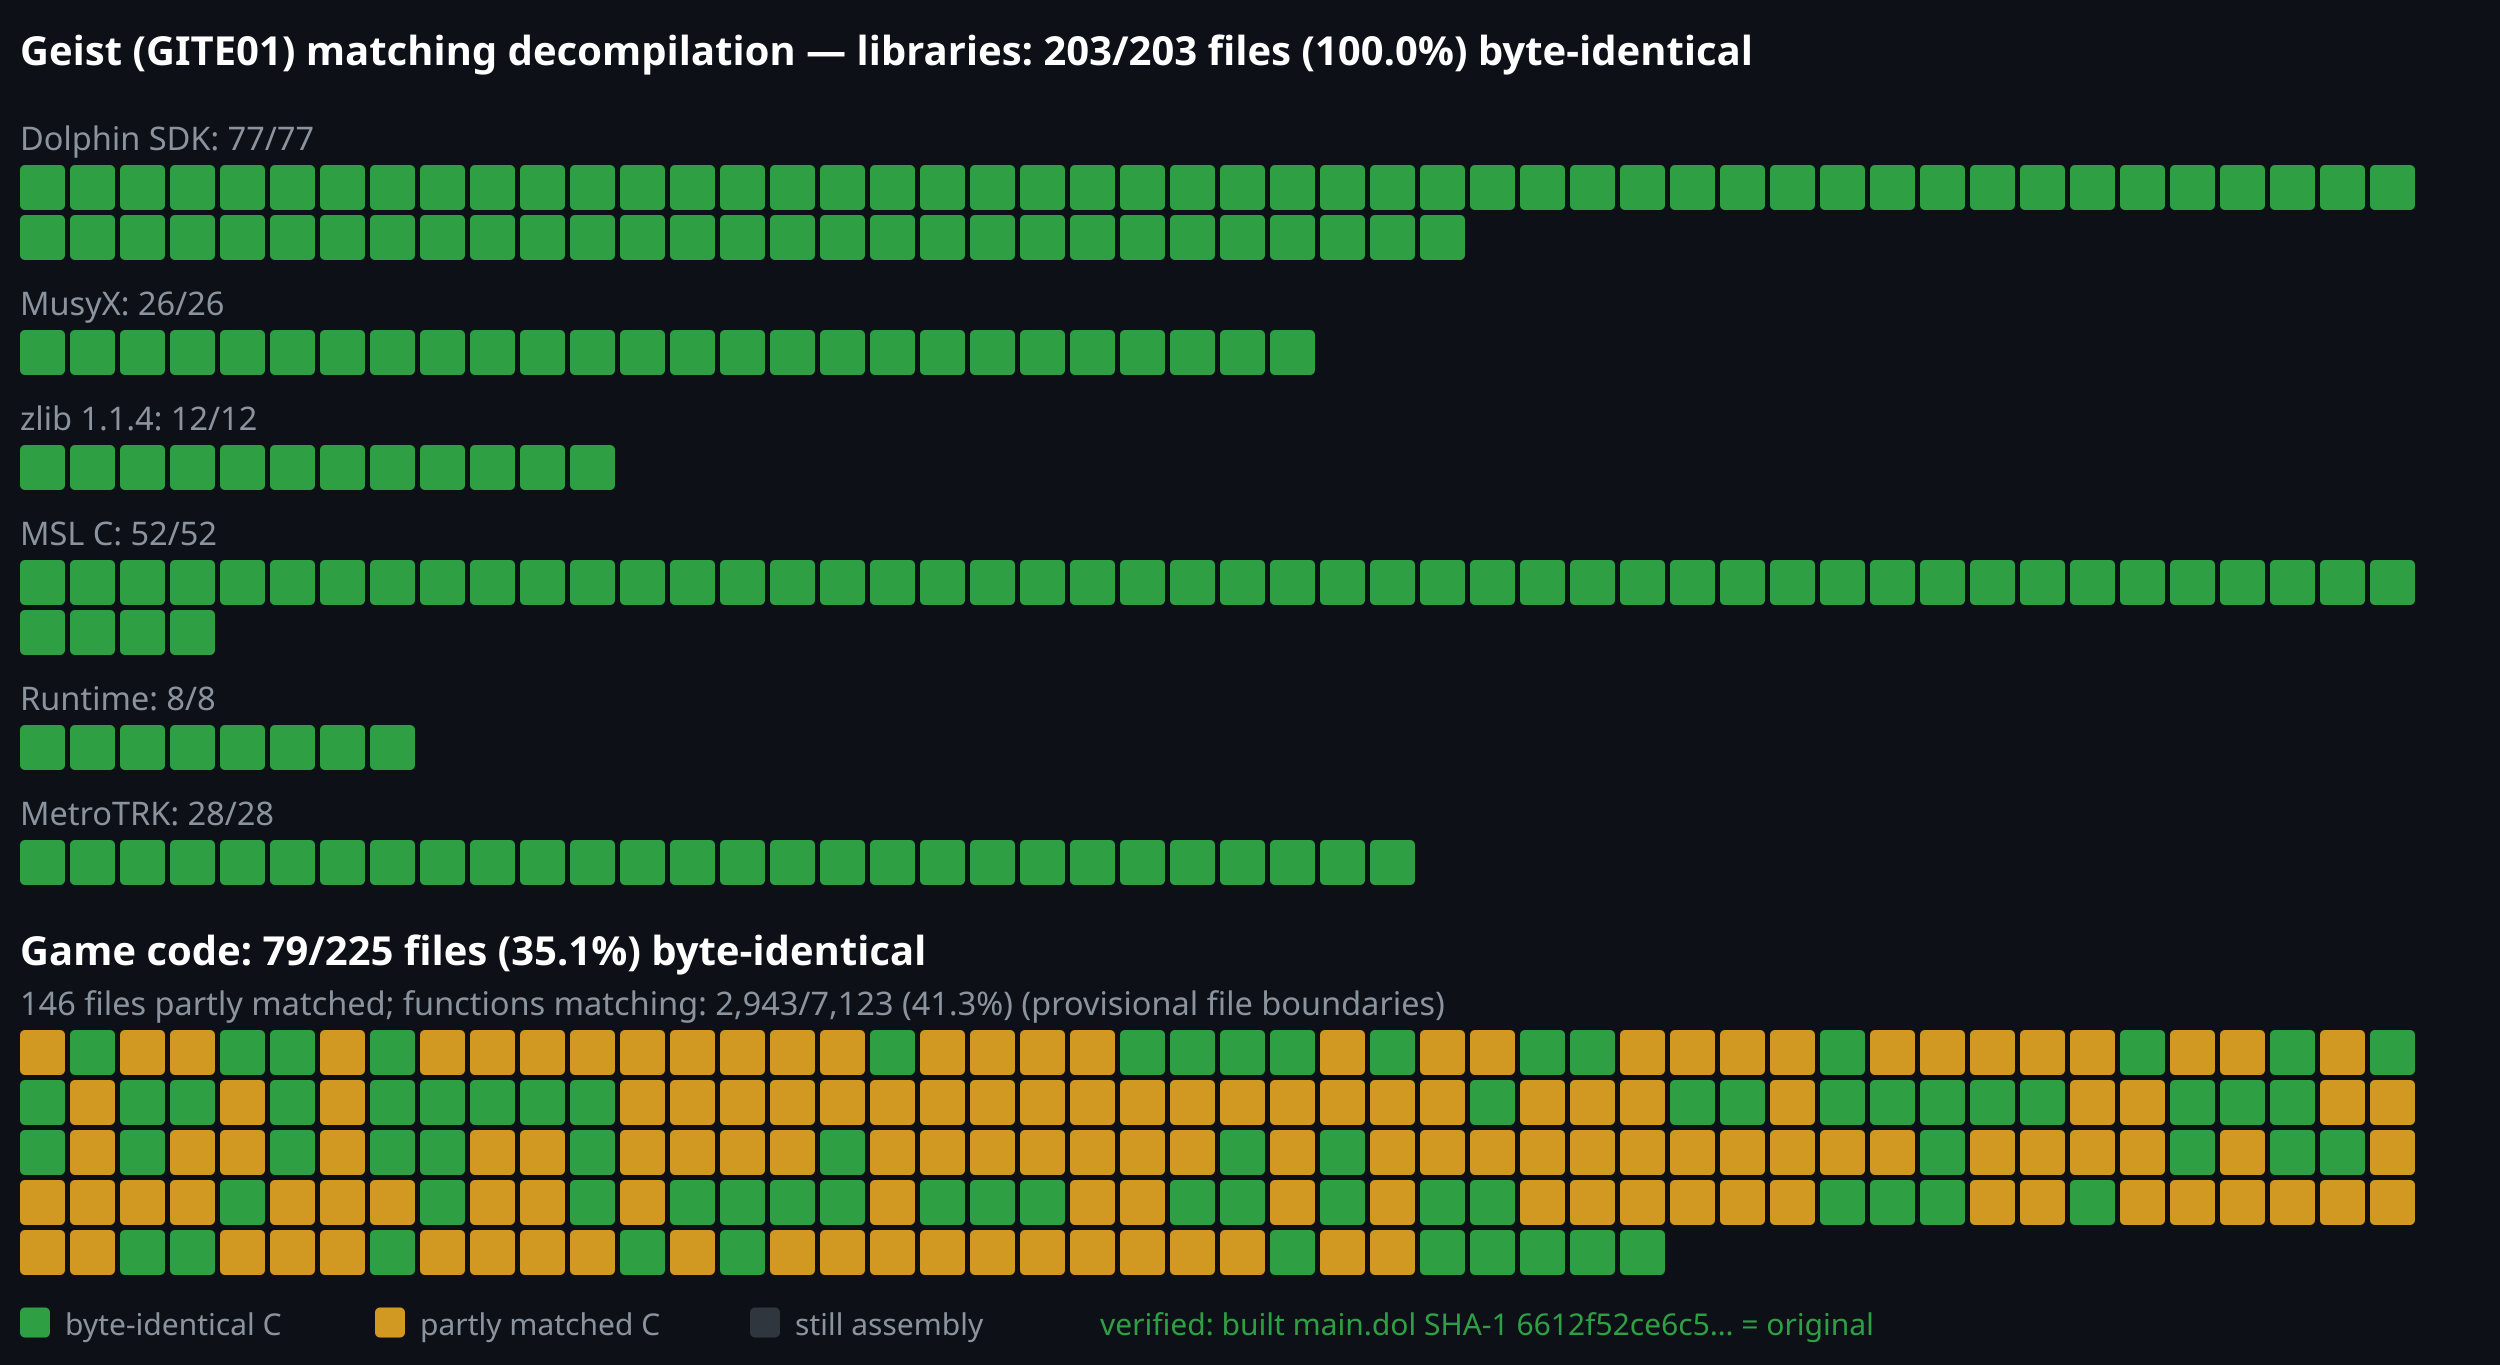
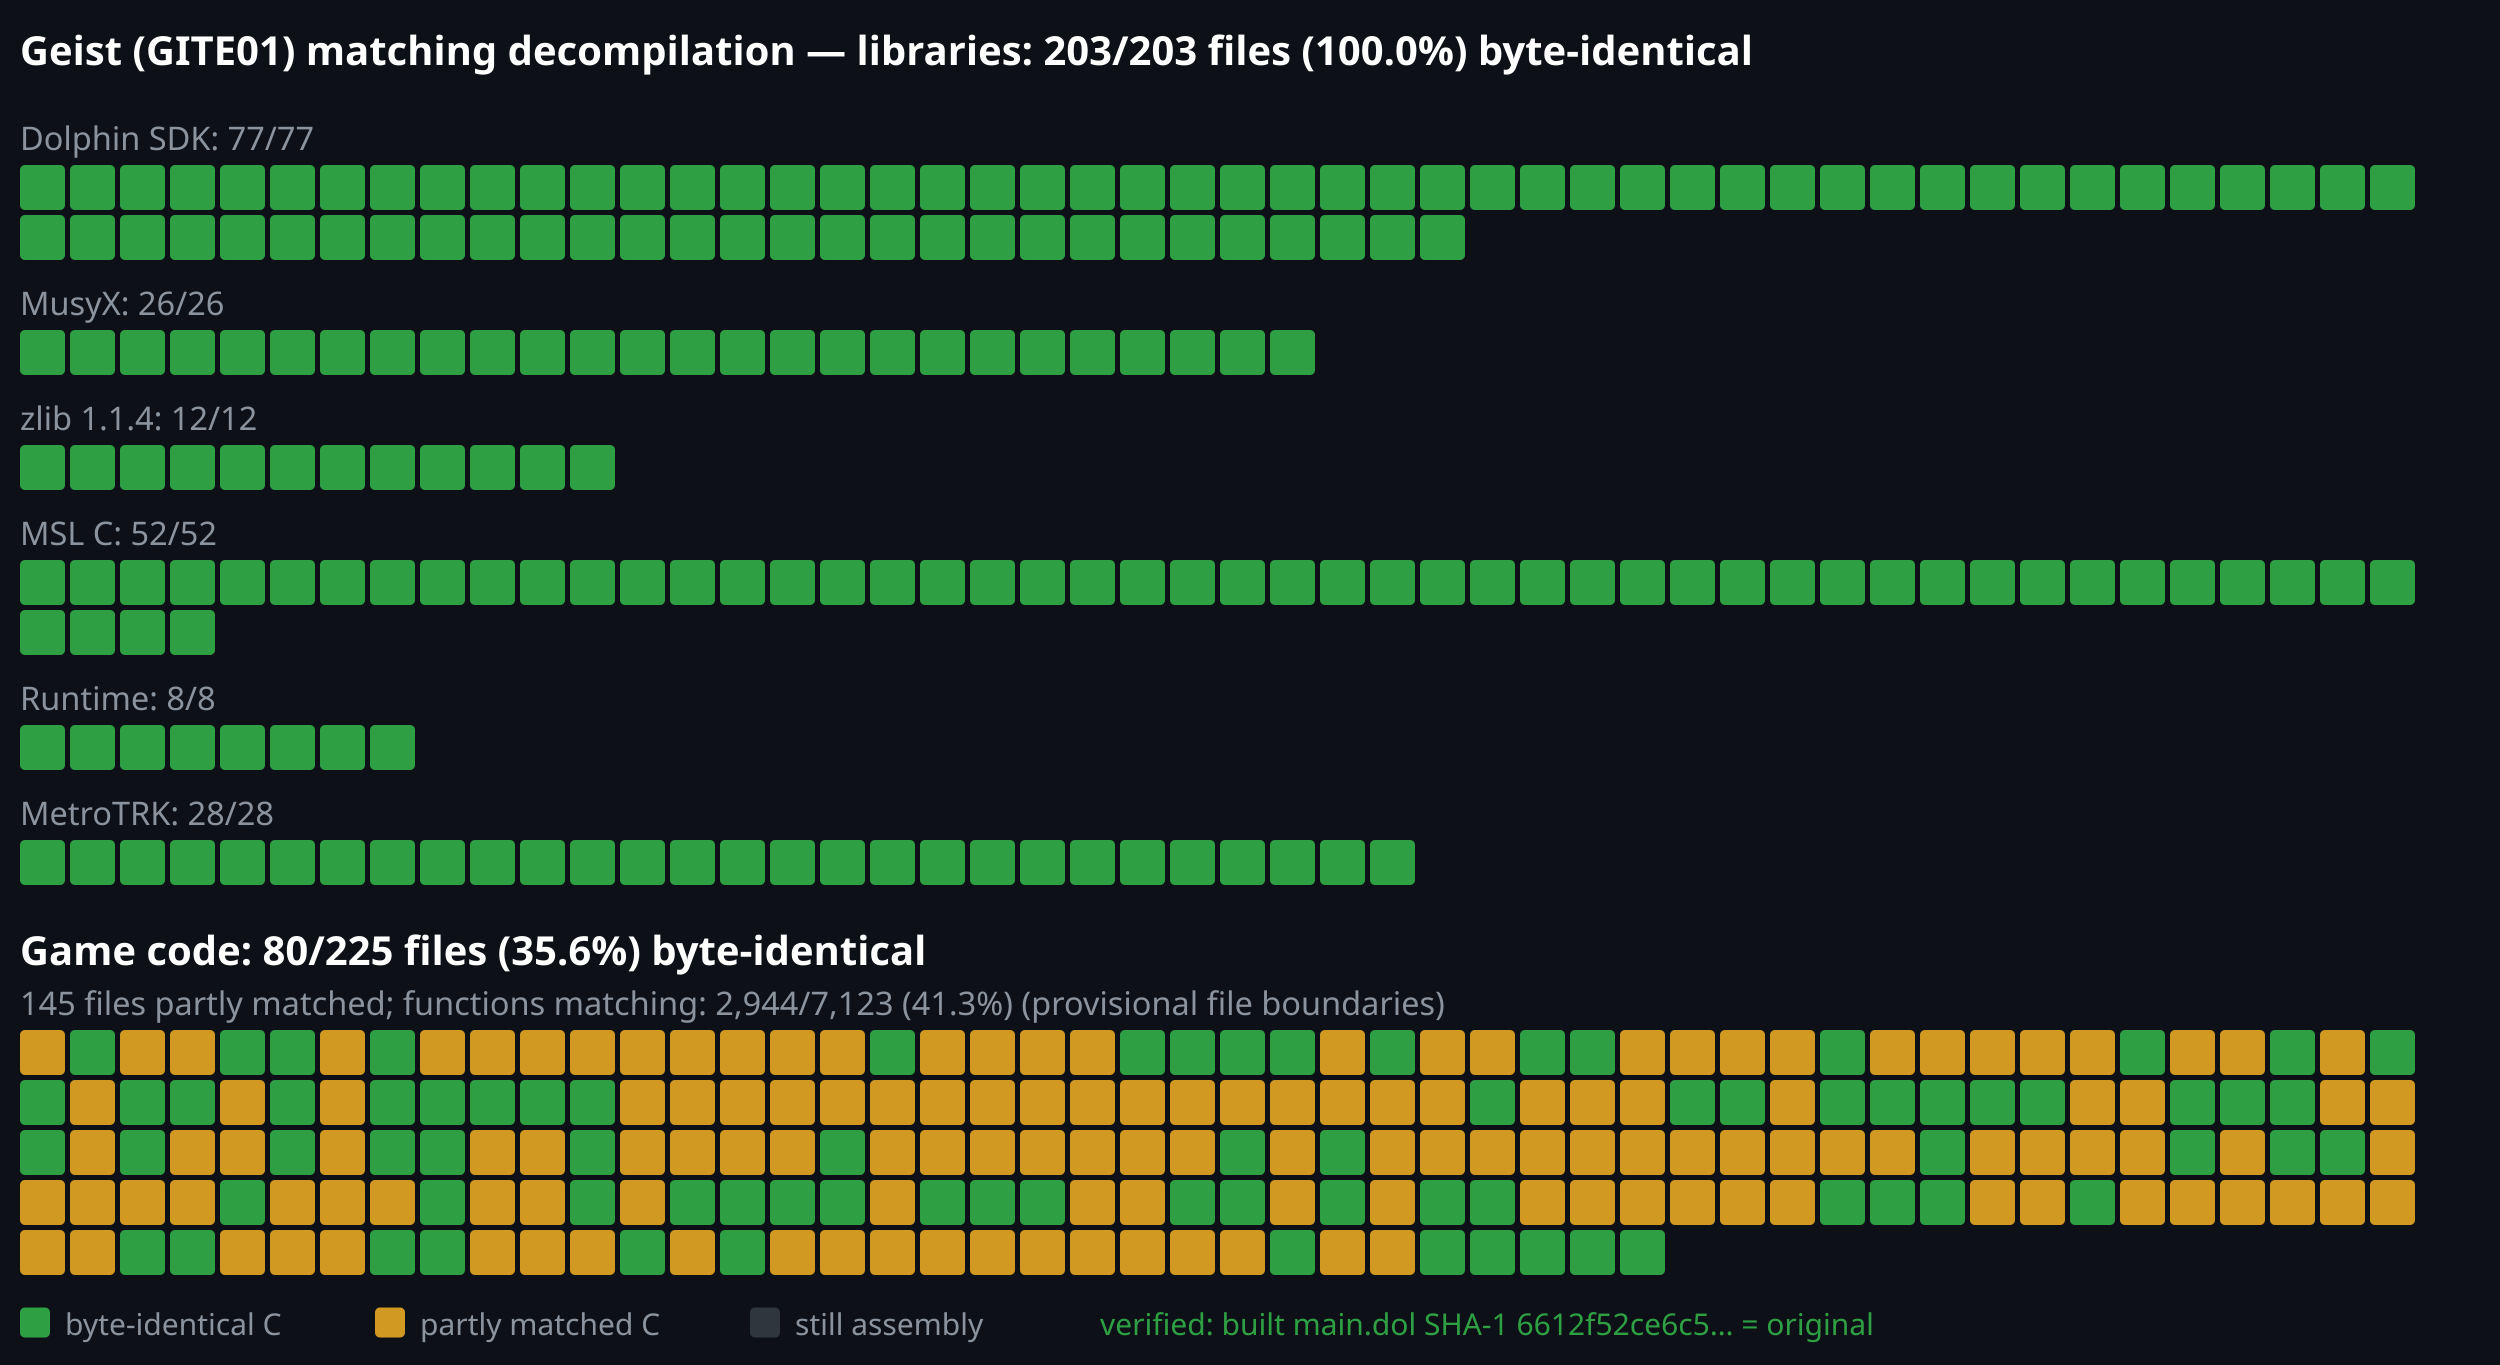
<svg xmlns="http://www.w3.org/2000/svg" viewBox="0 0 1000 546" width="1000" height="546">
  <rect width="1000" height="546" fill="#0d1117" />
  <text x="8" y="26" font-family="sans-serif" font-size="16" font-weight="bold" fill="#ffffff">Geist (GITE01) matching decompilation — libraries: 203/203 files (100.0%) byte-identical</text>
  <text x="8" y="60" font-family="sans-serif" font-size="13" font-weight="normal" fill="#8b949e">Dolphin SDK: 77/77</text>
  <rect x="8" y="66" width="18" height="18" rx="2" fill="#2ea043" />
  <rect x="28" y="66" width="18" height="18" rx="2" fill="#2ea043" />
  <rect x="48" y="66" width="18" height="18" rx="2" fill="#2ea043" />
  <rect x="68" y="66" width="18" height="18" rx="2" fill="#2ea043" />
  <rect x="88" y="66" width="18" height="18" rx="2" fill="#2ea043" />
  <rect x="108" y="66" width="18" height="18" rx="2" fill="#2ea043" />
  <rect x="128" y="66" width="18" height="18" rx="2" fill="#2ea043" />
  <rect x="148" y="66" width="18" height="18" rx="2" fill="#2ea043" />
  <rect x="168" y="66" width="18" height="18" rx="2" fill="#2ea043" />
  <rect x="188" y="66" width="18" height="18" rx="2" fill="#2ea043" />
  <rect x="208" y="66" width="18" height="18" rx="2" fill="#2ea043" />
  <rect x="228" y="66" width="18" height="18" rx="2" fill="#2ea043" />
  <rect x="248" y="66" width="18" height="18" rx="2" fill="#2ea043" />
  <rect x="268" y="66" width="18" height="18" rx="2" fill="#2ea043" />
  <rect x="288" y="66" width="18" height="18" rx="2" fill="#2ea043" />
  <rect x="308" y="66" width="18" height="18" rx="2" fill="#2ea043" />
  <rect x="328" y="66" width="18" height="18" rx="2" fill="#2ea043" />
  <rect x="348" y="66" width="18" height="18" rx="2" fill="#2ea043" />
  <rect x="368" y="66" width="18" height="18" rx="2" fill="#2ea043" />
  <rect x="388" y="66" width="18" height="18" rx="2" fill="#2ea043" />
  <rect x="408" y="66" width="18" height="18" rx="2" fill="#2ea043" />
  <rect x="428" y="66" width="18" height="18" rx="2" fill="#2ea043" />
  <rect x="448" y="66" width="18" height="18" rx="2" fill="#2ea043" />
  <rect x="468" y="66" width="18" height="18" rx="2" fill="#2ea043" />
  <rect x="488" y="66" width="18" height="18" rx="2" fill="#2ea043" />
  <rect x="508" y="66" width="18" height="18" rx="2" fill="#2ea043" />
  <rect x="528" y="66" width="18" height="18" rx="2" fill="#2ea043" />
  <rect x="548" y="66" width="18" height="18" rx="2" fill="#2ea043" />
  <rect x="568" y="66" width="18" height="18" rx="2" fill="#2ea043" />
  <rect x="588" y="66" width="18" height="18" rx="2" fill="#2ea043" />
  <rect x="608" y="66" width="18" height="18" rx="2" fill="#2ea043" />
  <rect x="628" y="66" width="18" height="18" rx="2" fill="#2ea043" />
  <rect x="648" y="66" width="18" height="18" rx="2" fill="#2ea043" />
  <rect x="668" y="66" width="18" height="18" rx="2" fill="#2ea043" />
  <rect x="688" y="66" width="18" height="18" rx="2" fill="#2ea043" />
  <rect x="708" y="66" width="18" height="18" rx="2" fill="#2ea043" />
  <rect x="728" y="66" width="18" height="18" rx="2" fill="#2ea043" />
  <rect x="748" y="66" width="18" height="18" rx="2" fill="#2ea043" />
  <rect x="768" y="66" width="18" height="18" rx="2" fill="#2ea043" />
  <rect x="788" y="66" width="18" height="18" rx="2" fill="#2ea043" />
  <rect x="808" y="66" width="18" height="18" rx="2" fill="#2ea043" />
  <rect x="828" y="66" width="18" height="18" rx="2" fill="#2ea043" />
  <rect x="848" y="66" width="18" height="18" rx="2" fill="#2ea043" />
  <rect x="868" y="66" width="18" height="18" rx="2" fill="#2ea043" />
  <rect x="888" y="66" width="18" height="18" rx="2" fill="#2ea043" />
  <rect x="908" y="66" width="18" height="18" rx="2" fill="#2ea043" />
  <rect x="928" y="66" width="18" height="18" rx="2" fill="#2ea043" />
  <rect x="948" y="66" width="18" height="18" rx="2" fill="#2ea043" />
  <rect x="8" y="86" width="18" height="18" rx="2" fill="#2ea043" />
  <rect x="28" y="86" width="18" height="18" rx="2" fill="#2ea043" />
  <rect x="48" y="86" width="18" height="18" rx="2" fill="#2ea043" />
  <rect x="68" y="86" width="18" height="18" rx="2" fill="#2ea043" />
  <rect x="88" y="86" width="18" height="18" rx="2" fill="#2ea043" />
  <rect x="108" y="86" width="18" height="18" rx="2" fill="#2ea043" />
  <rect x="128" y="86" width="18" height="18" rx="2" fill="#2ea043" />
  <rect x="148" y="86" width="18" height="18" rx="2" fill="#2ea043" />
  <rect x="168" y="86" width="18" height="18" rx="2" fill="#2ea043" />
  <rect x="188" y="86" width="18" height="18" rx="2" fill="#2ea043" />
  <rect x="208" y="86" width="18" height="18" rx="2" fill="#2ea043" />
  <rect x="228" y="86" width="18" height="18" rx="2" fill="#2ea043" />
  <rect x="248" y="86" width="18" height="18" rx="2" fill="#2ea043" />
  <rect x="268" y="86" width="18" height="18" rx="2" fill="#2ea043" />
  <rect x="288" y="86" width="18" height="18" rx="2" fill="#2ea043" />
  <rect x="308" y="86" width="18" height="18" rx="2" fill="#2ea043" />
  <rect x="328" y="86" width="18" height="18" rx="2" fill="#2ea043" />
  <rect x="348" y="86" width="18" height="18" rx="2" fill="#2ea043" />
  <rect x="368" y="86" width="18" height="18" rx="2" fill="#2ea043" />
  <rect x="388" y="86" width="18" height="18" rx="2" fill="#2ea043" />
  <rect x="408" y="86" width="18" height="18" rx="2" fill="#2ea043" />
  <rect x="428" y="86" width="18" height="18" rx="2" fill="#2ea043" />
  <rect x="448" y="86" width="18" height="18" rx="2" fill="#2ea043" />
  <rect x="468" y="86" width="18" height="18" rx="2" fill="#2ea043" />
  <rect x="488" y="86" width="18" height="18" rx="2" fill="#2ea043" />
  <rect x="508" y="86" width="18" height="18" rx="2" fill="#2ea043" />
  <rect x="528" y="86" width="18" height="18" rx="2" fill="#2ea043" />
  <rect x="548" y="86" width="18" height="18" rx="2" fill="#2ea043" />
  <rect x="568" y="86" width="18" height="18" rx="2" fill="#2ea043" />
  <text x="8" y="126" font-family="sans-serif" font-size="13" font-weight="normal" fill="#8b949e">MusyX: 26/26</text>
  <rect x="8" y="132" width="18" height="18" rx="2" fill="#2ea043" />
  <rect x="28" y="132" width="18" height="18" rx="2" fill="#2ea043" />
  <rect x="48" y="132" width="18" height="18" rx="2" fill="#2ea043" />
  <rect x="68" y="132" width="18" height="18" rx="2" fill="#2ea043" />
  <rect x="88" y="132" width="18" height="18" rx="2" fill="#2ea043" />
  <rect x="108" y="132" width="18" height="18" rx="2" fill="#2ea043" />
  <rect x="128" y="132" width="18" height="18" rx="2" fill="#2ea043" />
  <rect x="148" y="132" width="18" height="18" rx="2" fill="#2ea043" />
  <rect x="168" y="132" width="18" height="18" rx="2" fill="#2ea043" />
  <rect x="188" y="132" width="18" height="18" rx="2" fill="#2ea043" />
  <rect x="208" y="132" width="18" height="18" rx="2" fill="#2ea043" />
  <rect x="228" y="132" width="18" height="18" rx="2" fill="#2ea043" />
  <rect x="248" y="132" width="18" height="18" rx="2" fill="#2ea043" />
  <rect x="268" y="132" width="18" height="18" rx="2" fill="#2ea043" />
  <rect x="288" y="132" width="18" height="18" rx="2" fill="#2ea043" />
  <rect x="308" y="132" width="18" height="18" rx="2" fill="#2ea043" />
  <rect x="328" y="132" width="18" height="18" rx="2" fill="#2ea043" />
  <rect x="348" y="132" width="18" height="18" rx="2" fill="#2ea043" />
  <rect x="368" y="132" width="18" height="18" rx="2" fill="#2ea043" />
  <rect x="388" y="132" width="18" height="18" rx="2" fill="#2ea043" />
  <rect x="408" y="132" width="18" height="18" rx="2" fill="#2ea043" />
  <rect x="428" y="132" width="18" height="18" rx="2" fill="#2ea043" />
  <rect x="448" y="132" width="18" height="18" rx="2" fill="#2ea043" />
  <rect x="468" y="132" width="18" height="18" rx="2" fill="#2ea043" />
  <rect x="488" y="132" width="18" height="18" rx="2" fill="#2ea043" />
  <rect x="508" y="132" width="18" height="18" rx="2" fill="#2ea043" />
  <text x="8" y="172" font-family="sans-serif" font-size="13" font-weight="normal" fill="#8b949e">zlib 1.1.4: 12/12</text>
  <rect x="8" y="178" width="18" height="18" rx="2" fill="#2ea043" />
  <rect x="28" y="178" width="18" height="18" rx="2" fill="#2ea043" />
  <rect x="48" y="178" width="18" height="18" rx="2" fill="#2ea043" />
  <rect x="68" y="178" width="18" height="18" rx="2" fill="#2ea043" />
  <rect x="88" y="178" width="18" height="18" rx="2" fill="#2ea043" />
  <rect x="108" y="178" width="18" height="18" rx="2" fill="#2ea043" />
  <rect x="128" y="178" width="18" height="18" rx="2" fill="#2ea043" />
  <rect x="148" y="178" width="18" height="18" rx="2" fill="#2ea043" />
  <rect x="168" y="178" width="18" height="18" rx="2" fill="#2ea043" />
  <rect x="188" y="178" width="18" height="18" rx="2" fill="#2ea043" />
  <rect x="208" y="178" width="18" height="18" rx="2" fill="#2ea043" />
  <rect x="228" y="178" width="18" height="18" rx="2" fill="#2ea043" />
  <text x="8" y="218" font-family="sans-serif" font-size="13" font-weight="normal" fill="#8b949e">MSL C: 52/52</text>
  <rect x="8" y="224" width="18" height="18" rx="2" fill="#2ea043" />
  <rect x="28" y="224" width="18" height="18" rx="2" fill="#2ea043" />
  <rect x="48" y="224" width="18" height="18" rx="2" fill="#2ea043" />
  <rect x="68" y="224" width="18" height="18" rx="2" fill="#2ea043" />
  <rect x="88" y="224" width="18" height="18" rx="2" fill="#2ea043" />
  <rect x="108" y="224" width="18" height="18" rx="2" fill="#2ea043" />
  <rect x="128" y="224" width="18" height="18" rx="2" fill="#2ea043" />
  <rect x="148" y="224" width="18" height="18" rx="2" fill="#2ea043" />
  <rect x="168" y="224" width="18" height="18" rx="2" fill="#2ea043" />
  <rect x="188" y="224" width="18" height="18" rx="2" fill="#2ea043" />
  <rect x="208" y="224" width="18" height="18" rx="2" fill="#2ea043" />
  <rect x="228" y="224" width="18" height="18" rx="2" fill="#2ea043" />
  <rect x="248" y="224" width="18" height="18" rx="2" fill="#2ea043" />
  <rect x="268" y="224" width="18" height="18" rx="2" fill="#2ea043" />
  <rect x="288" y="224" width="18" height="18" rx="2" fill="#2ea043" />
  <rect x="308" y="224" width="18" height="18" rx="2" fill="#2ea043" />
  <rect x="328" y="224" width="18" height="18" rx="2" fill="#2ea043" />
  <rect x="348" y="224" width="18" height="18" rx="2" fill="#2ea043" />
  <rect x="368" y="224" width="18" height="18" rx="2" fill="#2ea043" />
  <rect x="388" y="224" width="18" height="18" rx="2" fill="#2ea043" />
  <rect x="408" y="224" width="18" height="18" rx="2" fill="#2ea043" />
  <rect x="428" y="224" width="18" height="18" rx="2" fill="#2ea043" />
  <rect x="448" y="224" width="18" height="18" rx="2" fill="#2ea043" />
  <rect x="468" y="224" width="18" height="18" rx="2" fill="#2ea043" />
  <rect x="488" y="224" width="18" height="18" rx="2" fill="#2ea043" />
  <rect x="508" y="224" width="18" height="18" rx="2" fill="#2ea043" />
  <rect x="528" y="224" width="18" height="18" rx="2" fill="#2ea043" />
  <rect x="548" y="224" width="18" height="18" rx="2" fill="#2ea043" />
  <rect x="568" y="224" width="18" height="18" rx="2" fill="#2ea043" />
  <rect x="588" y="224" width="18" height="18" rx="2" fill="#2ea043" />
  <rect x="608" y="224" width="18" height="18" rx="2" fill="#2ea043" />
  <rect x="628" y="224" width="18" height="18" rx="2" fill="#2ea043" />
  <rect x="648" y="224" width="18" height="18" rx="2" fill="#2ea043" />
  <rect x="668" y="224" width="18" height="18" rx="2" fill="#2ea043" />
  <rect x="688" y="224" width="18" height="18" rx="2" fill="#2ea043" />
  <rect x="708" y="224" width="18" height="18" rx="2" fill="#2ea043" />
  <rect x="728" y="224" width="18" height="18" rx="2" fill="#2ea043" />
  <rect x="748" y="224" width="18" height="18" rx="2" fill="#2ea043" />
  <rect x="768" y="224" width="18" height="18" rx="2" fill="#2ea043" />
  <rect x="788" y="224" width="18" height="18" rx="2" fill="#2ea043" />
  <rect x="808" y="224" width="18" height="18" rx="2" fill="#2ea043" />
  <rect x="828" y="224" width="18" height="18" rx="2" fill="#2ea043" />
  <rect x="848" y="224" width="18" height="18" rx="2" fill="#2ea043" />
  <rect x="868" y="224" width="18" height="18" rx="2" fill="#2ea043" />
  <rect x="888" y="224" width="18" height="18" rx="2" fill="#2ea043" />
  <rect x="908" y="224" width="18" height="18" rx="2" fill="#2ea043" />
  <rect x="928" y="224" width="18" height="18" rx="2" fill="#2ea043" />
  <rect x="948" y="224" width="18" height="18" rx="2" fill="#2ea043" />
  <rect x="8" y="244" width="18" height="18" rx="2" fill="#2ea043" />
  <rect x="28" y="244" width="18" height="18" rx="2" fill="#2ea043" />
  <rect x="48" y="244" width="18" height="18" rx="2" fill="#2ea043" />
  <rect x="68" y="244" width="18" height="18" rx="2" fill="#2ea043" />
  <text x="8" y="284" font-family="sans-serif" font-size="13" font-weight="normal" fill="#8b949e">Runtime: 8/8</text>
  <rect x="8" y="290" width="18" height="18" rx="2" fill="#2ea043" />
  <rect x="28" y="290" width="18" height="18" rx="2" fill="#2ea043" />
  <rect x="48" y="290" width="18" height="18" rx="2" fill="#2ea043" />
  <rect x="68" y="290" width="18" height="18" rx="2" fill="#2ea043" />
  <rect x="88" y="290" width="18" height="18" rx="2" fill="#2ea043" />
  <rect x="108" y="290" width="18" height="18" rx="2" fill="#2ea043" />
  <rect x="128" y="290" width="18" height="18" rx="2" fill="#2ea043" />
  <rect x="148" y="290" width="18" height="18" rx="2" fill="#2ea043" />
  <text x="8" y="330" font-family="sans-serif" font-size="13" font-weight="normal" fill="#8b949e">MetroTRK: 28/28</text>
  <rect x="8" y="336" width="18" height="18" rx="2" fill="#2ea043" />
  <rect x="28" y="336" width="18" height="18" rx="2" fill="#2ea043" />
  <rect x="48" y="336" width="18" height="18" rx="2" fill="#2ea043" />
  <rect x="68" y="336" width="18" height="18" rx="2" fill="#2ea043" />
  <rect x="88" y="336" width="18" height="18" rx="2" fill="#2ea043" />
  <rect x="108" y="336" width="18" height="18" rx="2" fill="#2ea043" />
  <rect x="128" y="336" width="18" height="18" rx="2" fill="#2ea043" />
  <rect x="148" y="336" width="18" height="18" rx="2" fill="#2ea043" />
  <rect x="168" y="336" width="18" height="18" rx="2" fill="#2ea043" />
  <rect x="188" y="336" width="18" height="18" rx="2" fill="#2ea043" />
  <rect x="208" y="336" width="18" height="18" rx="2" fill="#2ea043" />
  <rect x="228" y="336" width="18" height="18" rx="2" fill="#2ea043" />
  <rect x="248" y="336" width="18" height="18" rx="2" fill="#2ea043" />
  <rect x="268" y="336" width="18" height="18" rx="2" fill="#2ea043" />
  <rect x="288" y="336" width="18" height="18" rx="2" fill="#2ea043" />
  <rect x="308" y="336" width="18" height="18" rx="2" fill="#2ea043" />
  <rect x="328" y="336" width="18" height="18" rx="2" fill="#2ea043" />
  <rect x="348" y="336" width="18" height="18" rx="2" fill="#2ea043" />
  <rect x="368" y="336" width="18" height="18" rx="2" fill="#2ea043" />
  <rect x="388" y="336" width="18" height="18" rx="2" fill="#2ea043" />
  <rect x="408" y="336" width="18" height="18" rx="2" fill="#2ea043" />
  <rect x="428" y="336" width="18" height="18" rx="2" fill="#2ea043" />
  <rect x="448" y="336" width="18" height="18" rx="2" fill="#2ea043" />
  <rect x="468" y="336" width="18" height="18" rx="2" fill="#2ea043" />
  <rect x="488" y="336" width="18" height="18" rx="2" fill="#2ea043" />
  <rect x="508" y="336" width="18" height="18" rx="2" fill="#2ea043" />
  <rect x="528" y="336" width="18" height="18" rx="2" fill="#2ea043" />
  <rect x="548" y="336" width="18" height="18" rx="2" fill="#2ea043" />
-   <text x="8" y="386" font-family="sans-serif" font-size="16" font-weight="bold" fill="#ffffff">Game code: 79/225 files (35.1%) byte-identical</text>
-   <text x="8" y="406" font-family="sans-serif" font-size="13" font-weight="normal" fill="#8b949e">146 files partly matched; functions matching: 2,943/7,123 (41.3%) (provisional file boundaries)</text>
+   <text x="8" y="386" font-family="sans-serif" font-size="16" font-weight="bold" fill="#ffffff">Game code: 80/225 files (35.6%) byte-identical</text>
+   <text x="8" y="406" font-family="sans-serif" font-size="13" font-weight="normal" fill="#8b949e">145 files partly matched; functions matching: 2,944/7,123 (41.3%) (provisional file boundaries)</text>
  <rect x="8" y="412" width="18" height="18" rx="2" fill="#d29922" />
  <rect x="28" y="412" width="18" height="18" rx="2" fill="#2ea043" />
  <rect x="48" y="412" width="18" height="18" rx="2" fill="#d29922" />
  <rect x="68" y="412" width="18" height="18" rx="2" fill="#d29922" />
  <rect x="88" y="412" width="18" height="18" rx="2" fill="#2ea043" />
  <rect x="108" y="412" width="18" height="18" rx="2" fill="#2ea043" />
  <rect x="128" y="412" width="18" height="18" rx="2" fill="#d29922" />
  <rect x="148" y="412" width="18" height="18" rx="2" fill="#2ea043" />
  <rect x="168" y="412" width="18" height="18" rx="2" fill="#d29922" />
  <rect x="188" y="412" width="18" height="18" rx="2" fill="#d29922" />
  <rect x="208" y="412" width="18" height="18" rx="2" fill="#d29922" />
  <rect x="228" y="412" width="18" height="18" rx="2" fill="#d29922" />
  <rect x="248" y="412" width="18" height="18" rx="2" fill="#d29922" />
  <rect x="268" y="412" width="18" height="18" rx="2" fill="#d29922" />
  <rect x="288" y="412" width="18" height="18" rx="2" fill="#d29922" />
  <rect x="308" y="412" width="18" height="18" rx="2" fill="#d29922" />
  <rect x="328" y="412" width="18" height="18" rx="2" fill="#d29922" />
  <rect x="348" y="412" width="18" height="18" rx="2" fill="#2ea043" />
  <rect x="368" y="412" width="18" height="18" rx="2" fill="#d29922" />
  <rect x="388" y="412" width="18" height="18" rx="2" fill="#d29922" />
  <rect x="408" y="412" width="18" height="18" rx="2" fill="#d29922" />
  <rect x="428" y="412" width="18" height="18" rx="2" fill="#d29922" />
  <rect x="448" y="412" width="18" height="18" rx="2" fill="#2ea043" />
  <rect x="468" y="412" width="18" height="18" rx="2" fill="#2ea043" />
  <rect x="488" y="412" width="18" height="18" rx="2" fill="#2ea043" />
  <rect x="508" y="412" width="18" height="18" rx="2" fill="#2ea043" />
  <rect x="528" y="412" width="18" height="18" rx="2" fill="#d29922" />
  <rect x="548" y="412" width="18" height="18" rx="2" fill="#2ea043" />
  <rect x="568" y="412" width="18" height="18" rx="2" fill="#d29922" />
  <rect x="588" y="412" width="18" height="18" rx="2" fill="#d29922" />
  <rect x="608" y="412" width="18" height="18" rx="2" fill="#2ea043" />
  <rect x="628" y="412" width="18" height="18" rx="2" fill="#2ea043" />
  <rect x="648" y="412" width="18" height="18" rx="2" fill="#d29922" />
  <rect x="668" y="412" width="18" height="18" rx="2" fill="#d29922" />
  <rect x="688" y="412" width="18" height="18" rx="2" fill="#d29922" />
  <rect x="708" y="412" width="18" height="18" rx="2" fill="#d29922" />
  <rect x="728" y="412" width="18" height="18" rx="2" fill="#2ea043" />
  <rect x="748" y="412" width="18" height="18" rx="2" fill="#d29922" />
  <rect x="768" y="412" width="18" height="18" rx="2" fill="#d29922" />
  <rect x="788" y="412" width="18" height="18" rx="2" fill="#d29922" />
  <rect x="808" y="412" width="18" height="18" rx="2" fill="#d29922" />
  <rect x="828" y="412" width="18" height="18" rx="2" fill="#d29922" />
  <rect x="848" y="412" width="18" height="18" rx="2" fill="#2ea043" />
  <rect x="868" y="412" width="18" height="18" rx="2" fill="#d29922" />
  <rect x="888" y="412" width="18" height="18" rx="2" fill="#d29922" />
  <rect x="908" y="412" width="18" height="18" rx="2" fill="#2ea043" />
  <rect x="928" y="412" width="18" height="18" rx="2" fill="#d29922" />
  <rect x="948" y="412" width="18" height="18" rx="2" fill="#2ea043" />
  <rect x="8" y="432" width="18" height="18" rx="2" fill="#2ea043" />
  <rect x="28" y="432" width="18" height="18" rx="2" fill="#d29922" />
  <rect x="48" y="432" width="18" height="18" rx="2" fill="#2ea043" />
  <rect x="68" y="432" width="18" height="18" rx="2" fill="#2ea043" />
  <rect x="88" y="432" width="18" height="18" rx="2" fill="#d29922" />
  <rect x="108" y="432" width="18" height="18" rx="2" fill="#2ea043" />
  <rect x="128" y="432" width="18" height="18" rx="2" fill="#d29922" />
  <rect x="148" y="432" width="18" height="18" rx="2" fill="#2ea043" />
  <rect x="168" y="432" width="18" height="18" rx="2" fill="#2ea043" />
  <rect x="188" y="432" width="18" height="18" rx="2" fill="#2ea043" />
  <rect x="208" y="432" width="18" height="18" rx="2" fill="#2ea043" />
  <rect x="228" y="432" width="18" height="18" rx="2" fill="#2ea043" />
  <rect x="248" y="432" width="18" height="18" rx="2" fill="#d29922" />
  <rect x="268" y="432" width="18" height="18" rx="2" fill="#d29922" />
  <rect x="288" y="432" width="18" height="18" rx="2" fill="#d29922" />
  <rect x="308" y="432" width="18" height="18" rx="2" fill="#d29922" />
  <rect x="328" y="432" width="18" height="18" rx="2" fill="#d29922" />
  <rect x="348" y="432" width="18" height="18" rx="2" fill="#d29922" />
  <rect x="368" y="432" width="18" height="18" rx="2" fill="#d29922" />
  <rect x="388" y="432" width="18" height="18" rx="2" fill="#d29922" />
  <rect x="408" y="432" width="18" height="18" rx="2" fill="#d29922" />
  <rect x="428" y="432" width="18" height="18" rx="2" fill="#d29922" />
  <rect x="448" y="432" width="18" height="18" rx="2" fill="#d29922" />
  <rect x="468" y="432" width="18" height="18" rx="2" fill="#d29922" />
  <rect x="488" y="432" width="18" height="18" rx="2" fill="#d29922" />
  <rect x="508" y="432" width="18" height="18" rx="2" fill="#d29922" />
  <rect x="528" y="432" width="18" height="18" rx="2" fill="#d29922" />
  <rect x="548" y="432" width="18" height="18" rx="2" fill="#d29922" />
  <rect x="568" y="432" width="18" height="18" rx="2" fill="#d29922" />
  <rect x="588" y="432" width="18" height="18" rx="2" fill="#2ea043" />
  <rect x="608" y="432" width="18" height="18" rx="2" fill="#d29922" />
  <rect x="628" y="432" width="18" height="18" rx="2" fill="#d29922" />
  <rect x="648" y="432" width="18" height="18" rx="2" fill="#d29922" />
  <rect x="668" y="432" width="18" height="18" rx="2" fill="#2ea043" />
  <rect x="688" y="432" width="18" height="18" rx="2" fill="#2ea043" />
  <rect x="708" y="432" width="18" height="18" rx="2" fill="#d29922" />
  <rect x="728" y="432" width="18" height="18" rx="2" fill="#2ea043" />
  <rect x="748" y="432" width="18" height="18" rx="2" fill="#2ea043" />
  <rect x="768" y="432" width="18" height="18" rx="2" fill="#2ea043" />
  <rect x="788" y="432" width="18" height="18" rx="2" fill="#2ea043" />
  <rect x="808" y="432" width="18" height="18" rx="2" fill="#2ea043" />
  <rect x="828" y="432" width="18" height="18" rx="2" fill="#d29922" />
  <rect x="848" y="432" width="18" height="18" rx="2" fill="#d29922" />
  <rect x="868" y="432" width="18" height="18" rx="2" fill="#2ea043" />
  <rect x="888" y="432" width="18" height="18" rx="2" fill="#2ea043" />
  <rect x="908" y="432" width="18" height="18" rx="2" fill="#2ea043" />
  <rect x="928" y="432" width="18" height="18" rx="2" fill="#d29922" />
  <rect x="948" y="432" width="18" height="18" rx="2" fill="#d29922" />
  <rect x="8" y="452" width="18" height="18" rx="2" fill="#2ea043" />
  <rect x="28" y="452" width="18" height="18" rx="2" fill="#d29922" />
  <rect x="48" y="452" width="18" height="18" rx="2" fill="#2ea043" />
  <rect x="68" y="452" width="18" height="18" rx="2" fill="#d29922" />
  <rect x="88" y="452" width="18" height="18" rx="2" fill="#d29922" />
  <rect x="108" y="452" width="18" height="18" rx="2" fill="#2ea043" />
  <rect x="128" y="452" width="18" height="18" rx="2" fill="#d29922" />
  <rect x="148" y="452" width="18" height="18" rx="2" fill="#2ea043" />
  <rect x="168" y="452" width="18" height="18" rx="2" fill="#2ea043" />
  <rect x="188" y="452" width="18" height="18" rx="2" fill="#d29922" />
  <rect x="208" y="452" width="18" height="18" rx="2" fill="#d29922" />
  <rect x="228" y="452" width="18" height="18" rx="2" fill="#2ea043" />
  <rect x="248" y="452" width="18" height="18" rx="2" fill="#d29922" />
  <rect x="268" y="452" width="18" height="18" rx="2" fill="#d29922" />
  <rect x="288" y="452" width="18" height="18" rx="2" fill="#d29922" />
  <rect x="308" y="452" width="18" height="18" rx="2" fill="#d29922" />
  <rect x="328" y="452" width="18" height="18" rx="2" fill="#2ea043" />
  <rect x="348" y="452" width="18" height="18" rx="2" fill="#d29922" />
  <rect x="368" y="452" width="18" height="18" rx="2" fill="#d29922" />
  <rect x="388" y="452" width="18" height="18" rx="2" fill="#d29922" />
  <rect x="408" y="452" width="18" height="18" rx="2" fill="#d29922" />
  <rect x="428" y="452" width="18" height="18" rx="2" fill="#d29922" />
  <rect x="448" y="452" width="18" height="18" rx="2" fill="#d29922" />
  <rect x="468" y="452" width="18" height="18" rx="2" fill="#d29922" />
  <rect x="488" y="452" width="18" height="18" rx="2" fill="#2ea043" />
  <rect x="508" y="452" width="18" height="18" rx="2" fill="#d29922" />
  <rect x="528" y="452" width="18" height="18" rx="2" fill="#2ea043" />
  <rect x="548" y="452" width="18" height="18" rx="2" fill="#d29922" />
  <rect x="568" y="452" width="18" height="18" rx="2" fill="#d29922" />
  <rect x="588" y="452" width="18" height="18" rx="2" fill="#d29922" />
  <rect x="608" y="452" width="18" height="18" rx="2" fill="#d29922" />
  <rect x="628" y="452" width="18" height="18" rx="2" fill="#d29922" />
  <rect x="648" y="452" width="18" height="18" rx="2" fill="#d29922" />
  <rect x="668" y="452" width="18" height="18" rx="2" fill="#d29922" />
  <rect x="688" y="452" width="18" height="18" rx="2" fill="#d29922" />
  <rect x="708" y="452" width="18" height="18" rx="2" fill="#d29922" />
  <rect x="728" y="452" width="18" height="18" rx="2" fill="#d29922" />
  <rect x="748" y="452" width="18" height="18" rx="2" fill="#d29922" />
  <rect x="768" y="452" width="18" height="18" rx="2" fill="#2ea043" />
  <rect x="788" y="452" width="18" height="18" rx="2" fill="#d29922" />
  <rect x="808" y="452" width="18" height="18" rx="2" fill="#d29922" />
  <rect x="828" y="452" width="18" height="18" rx="2" fill="#d29922" />
  <rect x="848" y="452" width="18" height="18" rx="2" fill="#d29922" />
  <rect x="868" y="452" width="18" height="18" rx="2" fill="#2ea043" />
  <rect x="888" y="452" width="18" height="18" rx="2" fill="#d29922" />
  <rect x="908" y="452" width="18" height="18" rx="2" fill="#2ea043" />
  <rect x="928" y="452" width="18" height="18" rx="2" fill="#2ea043" />
  <rect x="948" y="452" width="18" height="18" rx="2" fill="#d29922" />
  <rect x="8" y="472" width="18" height="18" rx="2" fill="#d29922" />
  <rect x="28" y="472" width="18" height="18" rx="2" fill="#d29922" />
  <rect x="48" y="472" width="18" height="18" rx="2" fill="#d29922" />
  <rect x="68" y="472" width="18" height="18" rx="2" fill="#d29922" />
  <rect x="88" y="472" width="18" height="18" rx="2" fill="#2ea043" />
  <rect x="108" y="472" width="18" height="18" rx="2" fill="#d29922" />
  <rect x="128" y="472" width="18" height="18" rx="2" fill="#d29922" />
  <rect x="148" y="472" width="18" height="18" rx="2" fill="#d29922" />
  <rect x="168" y="472" width="18" height="18" rx="2" fill="#2ea043" />
  <rect x="188" y="472" width="18" height="18" rx="2" fill="#d29922" />
  <rect x="208" y="472" width="18" height="18" rx="2" fill="#d29922" />
  <rect x="228" y="472" width="18" height="18" rx="2" fill="#2ea043" />
  <rect x="248" y="472" width="18" height="18" rx="2" fill="#d29922" />
  <rect x="268" y="472" width="18" height="18" rx="2" fill="#2ea043" />
  <rect x="288" y="472" width="18" height="18" rx="2" fill="#2ea043" />
  <rect x="308" y="472" width="18" height="18" rx="2" fill="#2ea043" />
  <rect x="328" y="472" width="18" height="18" rx="2" fill="#2ea043" />
  <rect x="348" y="472" width="18" height="18" rx="2" fill="#d29922" />
  <rect x="368" y="472" width="18" height="18" rx="2" fill="#2ea043" />
  <rect x="388" y="472" width="18" height="18" rx="2" fill="#2ea043" />
  <rect x="408" y="472" width="18" height="18" rx="2" fill="#2ea043" />
  <rect x="428" y="472" width="18" height="18" rx="2" fill="#d29922" />
  <rect x="448" y="472" width="18" height="18" rx="2" fill="#d29922" />
  <rect x="468" y="472" width="18" height="18" rx="2" fill="#2ea043" />
  <rect x="488" y="472" width="18" height="18" rx="2" fill="#2ea043" />
  <rect x="508" y="472" width="18" height="18" rx="2" fill="#d29922" />
  <rect x="528" y="472" width="18" height="18" rx="2" fill="#2ea043" />
  <rect x="548" y="472" width="18" height="18" rx="2" fill="#d29922" />
  <rect x="568" y="472" width="18" height="18" rx="2" fill="#2ea043" />
  <rect x="588" y="472" width="18" height="18" rx="2" fill="#2ea043" />
  <rect x="608" y="472" width="18" height="18" rx="2" fill="#d29922" />
  <rect x="628" y="472" width="18" height="18" rx="2" fill="#d29922" />
  <rect x="648" y="472" width="18" height="18" rx="2" fill="#d29922" />
  <rect x="668" y="472" width="18" height="18" rx="2" fill="#d29922" />
  <rect x="688" y="472" width="18" height="18" rx="2" fill="#d29922" />
  <rect x="708" y="472" width="18" height="18" rx="2" fill="#d29922" />
  <rect x="728" y="472" width="18" height="18" rx="2" fill="#2ea043" />
  <rect x="748" y="472" width="18" height="18" rx="2" fill="#2ea043" />
  <rect x="768" y="472" width="18" height="18" rx="2" fill="#2ea043" />
  <rect x="788" y="472" width="18" height="18" rx="2" fill="#d29922" />
  <rect x="808" y="472" width="18" height="18" rx="2" fill="#d29922" />
  <rect x="828" y="472" width="18" height="18" rx="2" fill="#2ea043" />
  <rect x="848" y="472" width="18" height="18" rx="2" fill="#d29922" />
  <rect x="868" y="472" width="18" height="18" rx="2" fill="#d29922" />
  <rect x="888" y="472" width="18" height="18" rx="2" fill="#d29922" />
  <rect x="908" y="472" width="18" height="18" rx="2" fill="#d29922" />
  <rect x="928" y="472" width="18" height="18" rx="2" fill="#d29922" />
  <rect x="948" y="472" width="18" height="18" rx="2" fill="#d29922" />
  <rect x="8" y="492" width="18" height="18" rx="2" fill="#d29922" />
  <rect x="28" y="492" width="18" height="18" rx="2" fill="#d29922" />
  <rect x="48" y="492" width="18" height="18" rx="2" fill="#2ea043" />
  <rect x="68" y="492" width="18" height="18" rx="2" fill="#2ea043" />
  <rect x="88" y="492" width="18" height="18" rx="2" fill="#d29922" />
  <rect x="108" y="492" width="18" height="18" rx="2" fill="#d29922" />
  <rect x="128" y="492" width="18" height="18" rx="2" fill="#d29922" />
  <rect x="148" y="492" width="18" height="18" rx="2" fill="#2ea043" />
-   <rect x="168" y="492" width="18" height="18" rx="2" fill="#d29922" />
+   <rect x="168" y="492" width="18" height="18" rx="2" fill="#2ea043" />
  <rect x="188" y="492" width="18" height="18" rx="2" fill="#d29922" />
  <rect x="208" y="492" width="18" height="18" rx="2" fill="#d29922" />
  <rect x="228" y="492" width="18" height="18" rx="2" fill="#d29922" />
  <rect x="248" y="492" width="18" height="18" rx="2" fill="#2ea043" />
  <rect x="268" y="492" width="18" height="18" rx="2" fill="#d29922" />
  <rect x="288" y="492" width="18" height="18" rx="2" fill="#2ea043" />
  <rect x="308" y="492" width="18" height="18" rx="2" fill="#d29922" />
  <rect x="328" y="492" width="18" height="18" rx="2" fill="#d29922" />
  <rect x="348" y="492" width="18" height="18" rx="2" fill="#d29922" />
  <rect x="368" y="492" width="18" height="18" rx="2" fill="#d29922" />
  <rect x="388" y="492" width="18" height="18" rx="2" fill="#d29922" />
  <rect x="408" y="492" width="18" height="18" rx="2" fill="#d29922" />
  <rect x="428" y="492" width="18" height="18" rx="2" fill="#d29922" />
  <rect x="448" y="492" width="18" height="18" rx="2" fill="#d29922" />
  <rect x="468" y="492" width="18" height="18" rx="2" fill="#d29922" />
  <rect x="488" y="492" width="18" height="18" rx="2" fill="#d29922" />
  <rect x="508" y="492" width="18" height="18" rx="2" fill="#2ea043" />
  <rect x="528" y="492" width="18" height="18" rx="2" fill="#d29922" />
  <rect x="548" y="492" width="18" height="18" rx="2" fill="#d29922" />
  <rect x="568" y="492" width="18" height="18" rx="2" fill="#2ea043" />
  <rect x="588" y="492" width="18" height="18" rx="2" fill="#2ea043" />
  <rect x="608" y="492" width="18" height="18" rx="2" fill="#2ea043" />
  <rect x="628" y="492" width="18" height="18" rx="2" fill="#2ea043" />
  <rect x="648" y="492" width="18" height="18" rx="2" fill="#2ea043" />
  <rect x="8" y="523" width="12" height="12" rx="2" fill="#2ea043" />
  <text x="26" y="534" font-family="sans-serif" font-size="12" font-weight="normal" fill="#8b949e">byte-identical C</text>
  <rect x="150" y="523" width="12" height="12" rx="2" fill="#d29922" />
  <text x="168" y="534" font-family="sans-serif" font-size="12" font-weight="normal" fill="#8b949e">partly matched C</text>
  <rect x="300" y="523" width="12" height="12" rx="2" fill="#30363d" />
  <text x="318" y="534" font-family="sans-serif" font-size="12" font-weight="normal" fill="#8b949e">still assembly</text>
  <text x="440" y="534" font-family="sans-serif" font-size="12" font-weight="normal" fill="#2ea043">verified: built main.dol SHA-1 6612f52ce6c5… = original</text>
</svg>
